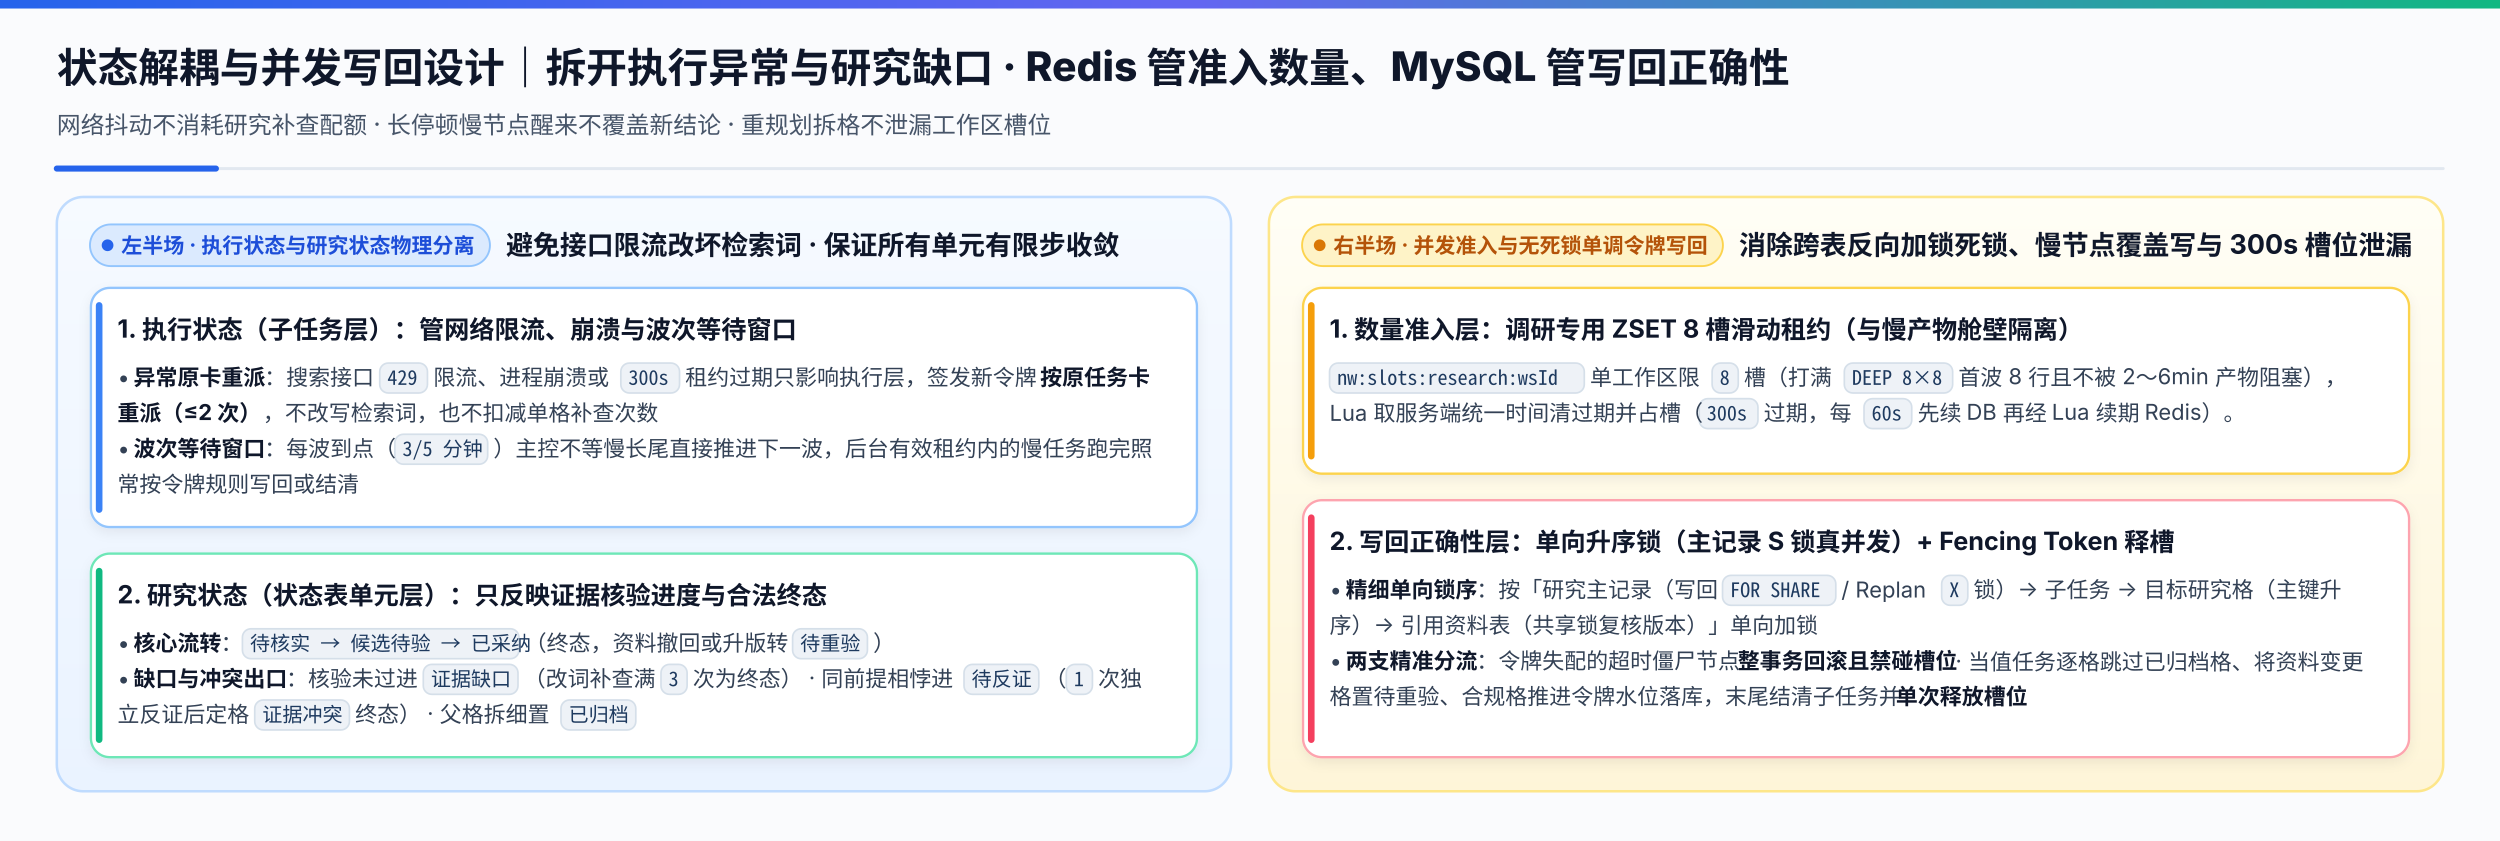
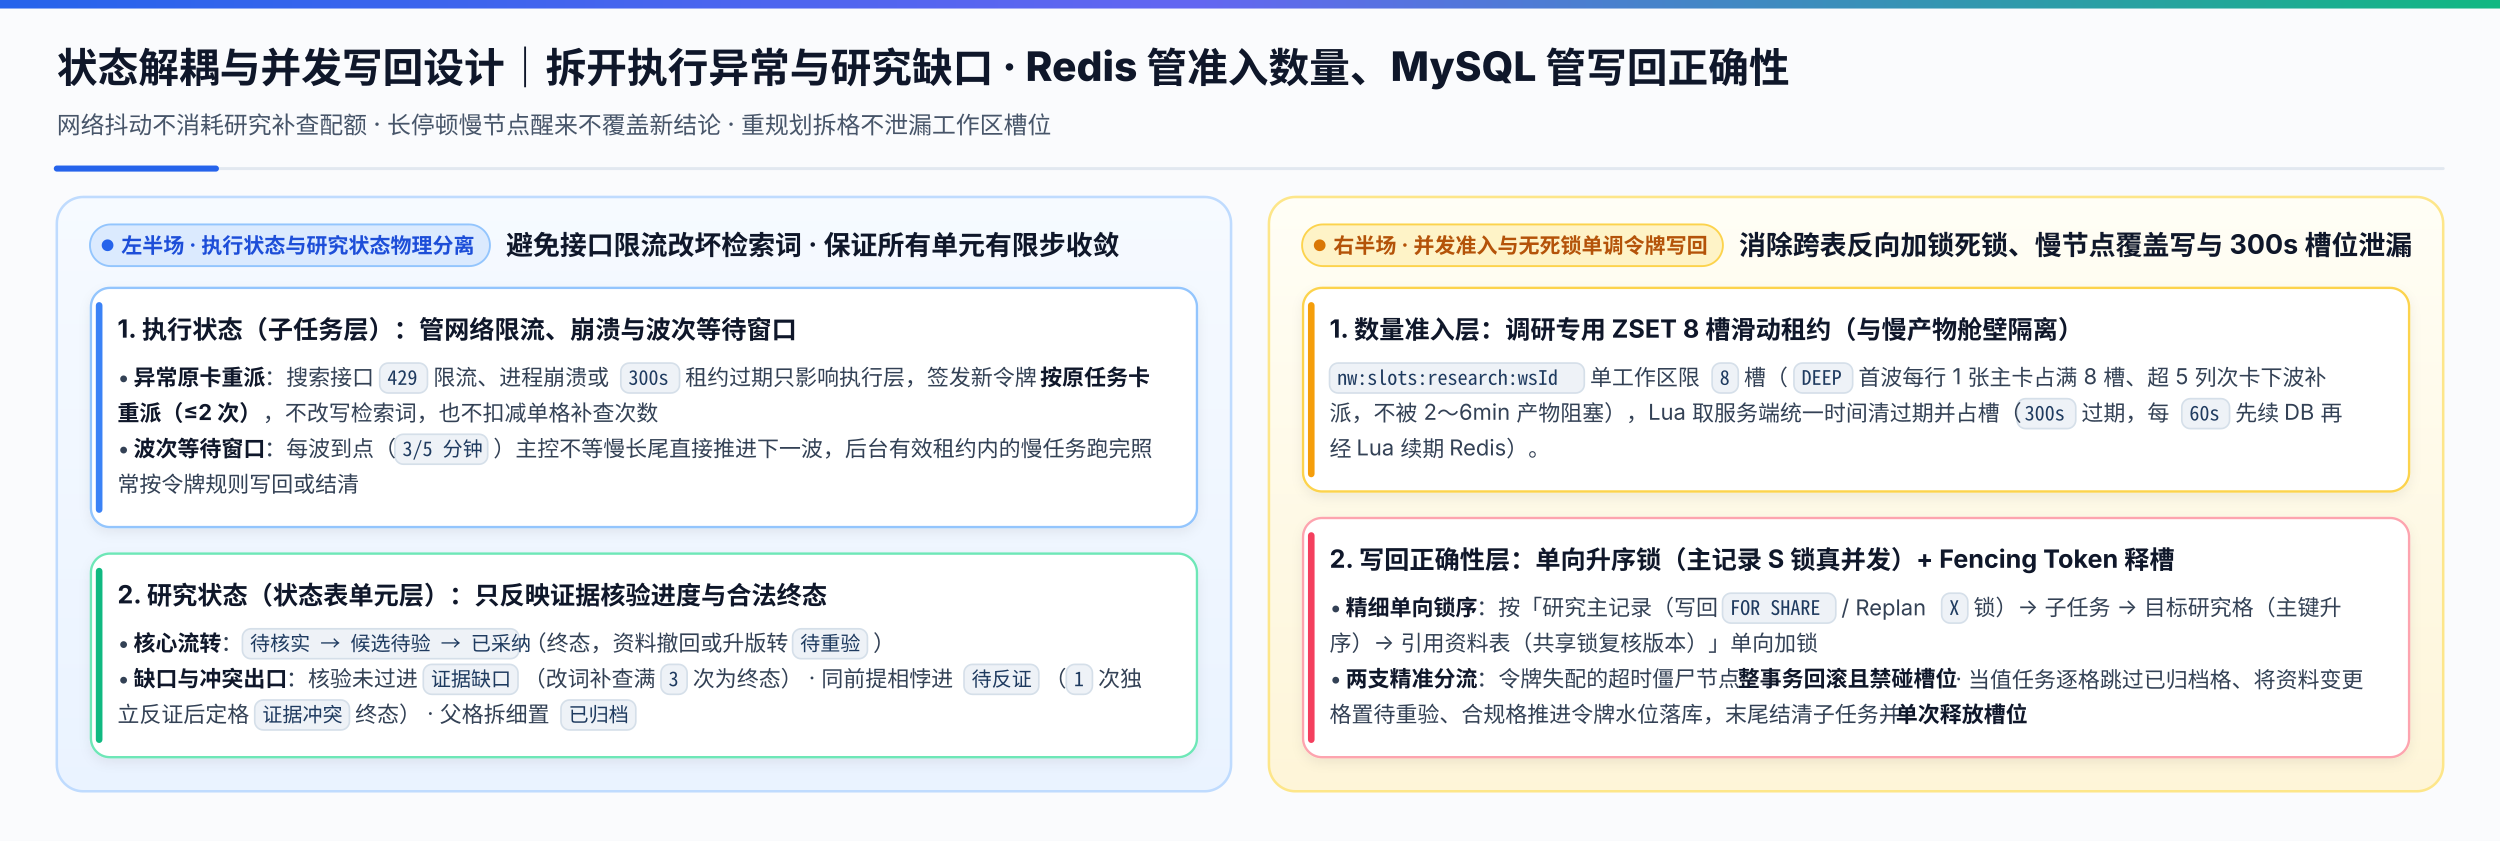
<svg xmlns="http://www.w3.org/2000/svg" width="1320" height="444" viewBox="0 0 1320 444">
  <defs>
    <linearGradient id="top-ribbon" x1="0%" y1="0%" x2="100%" y2="0%">
      <stop offset="0%" stop-color="#2563eb" />
      <stop offset="48%" stop-color="#6366f1" />
      <stop offset="100%" stop-color="#10b981" />
    </linearGradient>
    <filter id="card-shadow" x="-4%" y="-6%" width="108%" height="118%">
      <feDropShadow dx="0" dy="2.5" stdDeviation="3.2" flood-color="#0f172a" flood-opacity="0.065" />
    </filter>
    <linearGradient id="vg_0" x1="0%" y1="0%" x2="0%" y2="100%">
      <stop offset="0%" stop-color="#f6faff" />
      <stop offset="100%" stop-color="#eaf3ff" />
    </linearGradient>
    <linearGradient id="vg_1" x1="0%" y1="0%" x2="0%" y2="100%">
      <stop offset="0%" stop-color="#fffef6" />
      <stop offset="100%" stop-color="#fef5d8" />
    </linearGradient>
  </defs>
  <rect x="0" y="0" width="1320" height="444" fill="#fafbfd" />
  <rect x="0" y="0" width="1320" height="4.5" fill="url(#top-ribbon)" />
  <line x1="30.0" y1="89.0" x2="1290.0" y2="89.0" stroke="#e2e8f0" stroke-width="1.6" stroke-linecap="round" />
  <line x1="30.0" y1="89.0" x2="114.0" y2="89.0" stroke="#2563eb" stroke-width="3.2" stroke-linecap="round" />
  <rect x="30.0" y="104.0" width="620.0" height="313.8" fill="url(#vg_0)" stroke="#bfdbfe" stroke-width="1.35" rx="14" ry="14" />
  <rect x="47.5" y="118.5" width="211.2" height="22.0" fill="#dbeafe" stroke="#93c5fd" stroke-width="1.0" rx="11.0" ry="11.0" />
  <rect x="670.0" y="104.0" width="620.0" height="313.8" fill="url(#vg_1)" stroke="#fde68a" stroke-width="1.35" rx="14" ry="14" />
  <rect x="687.5" y="118.5" width="222.2" height="22.0" fill="#fef3c7" stroke="#fcd34d" stroke-width="1.0" rx="11.0" ry="11.0" />
  <rect x="48.0" y="152.0" width="584.0" height="126.3" fill="#ffffff" stroke="#93c5fd" stroke-width="1.25" rx="10" ry="10" filter="url(#card-shadow)" />
  <rect x="50.6" y="159.5" width="3.5" height="111.3" fill="#3b82f6" rx="1.8" ry="1.8" />
  <rect x="200.5" y="191.7" width="25.2" height="15.8" fill="#eef2f7" stroke="#d5dfe9" stroke-width="0.9" rx="4.5" ry="4.5" />
  <rect x="327.8" y="191.7" width="31.0" height="15.8" fill="#eef2f7" stroke="#d5dfe9" stroke-width="0.9" rx="4.5" ry="4.5" />
  <rect x="208.5" y="229.3" width="49.0" height="15.8" fill="#eef2f7" stroke="#d5dfe9" stroke-width="0.9" rx="4.5" ry="4.5" />
  <rect x="48.0" y="292.3" width="584.0" height="107.5" fill="#ffffff" stroke="#6ee7b7" stroke-width="1.25" rx="10" ry="10" filter="url(#card-shadow)" />
  <rect x="50.6" y="299.8" width="3.5" height="92.5" fill="#10b981" rx="1.8" ry="1.8" />
  <rect x="128.0" y="332.0" width="146.0" height="15.8" fill="#eef2f7" stroke="#d5dfe9" stroke-width="0.9" rx="4.5" ry="4.5" />
  <rect x="418.5" y="332.0" width="39.5" height="15.8" fill="#eef2f7" stroke="#d5dfe9" stroke-width="0.9" rx="4.5" ry="4.5" />
  <rect x="223.5" y="350.8" width="50.0" height="15.8" fill="#eef2f7" stroke="#d5dfe9" stroke-width="0.9" rx="4.5" ry="4.5" />
  <rect x="349.0" y="350.8" width="13.8" height="15.8" fill="#eef2f7" stroke="#d5dfe9" stroke-width="0.9" rx="4.5" ry="4.5" />
  <rect x="509.0" y="350.8" width="39.5" height="15.8" fill="#eef2f7" stroke="#d5dfe9" stroke-width="0.9" rx="4.5" ry="4.5" />
  <rect x="563.0" y="350.8" width="13.8" height="15.8" fill="#eef2f7" stroke="#d5dfe9" stroke-width="0.9" rx="4.5" ry="4.5" />
  <rect x="134.5" y="369.6" width="50.0" height="15.8" fill="#eef2f7" stroke="#d5dfe9" stroke-width="0.9" rx="4.5" ry="4.5" />
  <rect x="296.2" y="369.6" width="39.5" height="15.8" fill="#eef2f7" stroke="#d5dfe9" stroke-width="0.9" rx="4.5" ry="4.5" />
-   <rect x="688.0" y="152.0" width="584.0" height="98.1" fill="#ffffff" stroke="#fcd34d" stroke-width="1.25" rx="10" ry="10" filter="url(#card-shadow)" />
-   <rect x="690.6" y="159.5" width="3.5" height="83.1" fill="#f59e0b" rx="1.8" ry="1.8" />
+   <rect x="688.0" y="152.0" width="584.0" height="107.5" fill="#ffffff" stroke="#fcd34d" stroke-width="1.25" rx="10" ry="10" filter="url(#card-shadow)" />
+   <rect x="690.6" y="159.5" width="3.5" height="92.5" fill="#f59e0b" rx="1.8" ry="1.8" />
  <rect x="702.0" y="191.7" width="134.5" height="15.8" fill="#eef2f7" stroke="#d5dfe9" stroke-width="0.9" rx="4.5" ry="4.5" />
  <rect x="904.0" y="191.7" width="13.8" height="15.8" fill="#eef2f7" stroke="#d5dfe9" stroke-width="0.9" rx="4.5" ry="4.5" />
-   <rect x="973.8" y="191.7" width="57.2" height="15.8" fill="#eef2f7" stroke="#d5dfe9" stroke-width="0.9" rx="4.5" ry="4.5" />
-   <rect x="897.2" y="210.5" width="31.0" height="15.8" fill="#eef2f7" stroke="#d5dfe9" stroke-width="0.9" rx="4.5" ry="4.5" />
-   <rect x="984.2" y="210.5" width="25.2" height="15.8" fill="#eef2f7" stroke="#d5dfe9" stroke-width="0.9" rx="4.5" ry="4.5" />
-   <rect x="688.0" y="264.1" width="584.0" height="135.7" fill="#ffffff" stroke="#fda4af" stroke-width="1.25" rx="10" ry="10" filter="url(#card-shadow)" />
-   <rect x="690.6" y="271.6" width="3.5" height="120.7" fill="#f43f5e" rx="1.8" ry="1.8" />
-   <rect x="909.5" y="303.8" width="59.8" height="15.8" fill="#eef2f7" stroke="#d5dfe9" stroke-width="0.9" rx="4.5" ry="4.5" />
-   <rect x="1025.2" y="303.8" width="13.8" height="15.8" fill="#eef2f7" stroke="#d5dfe9" stroke-width="0.9" rx="4.5" ry="4.5" />
+   <rect x="947.2" y="191.7" width="31.0" height="15.8" fill="#eef2f7" stroke="#d5dfe9" stroke-width="0.9" rx="4.5" ry="4.5" />
+   <rect x="1065.0" y="210.5" width="31.0" height="15.8" fill="#eef2f7" stroke="#d5dfe9" stroke-width="0.9" rx="4.5" ry="4.5" />
+   <rect x="1152.0" y="210.5" width="25.2" height="15.8" fill="#eef2f7" stroke="#d5dfe9" stroke-width="0.9" rx="4.5" ry="4.5" />
+   <rect x="688.0" y="273.5" width="584.0" height="126.3" fill="#ffffff" stroke="#fda4af" stroke-width="1.25" rx="10" ry="10" filter="url(#card-shadow)" />
+   <rect x="690.6" y="281.0" width="3.5" height="111.3" fill="#f43f5e" rx="1.8" ry="1.8" />
+   <rect x="909.5" y="313.2" width="59.8" height="15.8" fill="#eef2f7" stroke="#d5dfe9" stroke-width="0.9" rx="4.5" ry="4.5" />
+   <rect x="1025.2" y="313.2" width="13.8" height="15.8" fill="#eef2f7" stroke="#d5dfe9" stroke-width="0.9" rx="4.5" ry="4.5" />
  <circle cx="56.8" cy="129.5" r="3.1" fill="#2563eb" />
  <circle cx="696.8" cy="129.5" r="3.1" fill="#d97706" />
  <text x="30.0" y="43.5" font-family="Inter, Noto Sans CJK SC, Noto Sans SC, PingFang SC, Microsoft YaHei, sans-serif" font-size="21.5px" font-weight="800" fill="#0f172a">状态解耦与并发写回设计｜拆开执行异常与研究缺口 · Redis 管准入数量、MySQL 管写回正确性</text>
  <text x="30.0" y="70.5" font-family="Inter, Noto Sans CJK SC, Noto Sans SC, PingFang SC, Microsoft YaHei, sans-serif" font-size="12.6px" font-weight="500" fill="#475569">网络抖动不消耗研究补查配额 · 长停顿慢节点醒来不覆盖新结论 · 重规划拆格不泄漏工作区槽位</text>
  <text x="64.0" y="133.6" font-family="Inter, Noto Sans CJK SC, Noto Sans SC, PingFang SC, Microsoft YaHei, sans-serif" font-size="11.1px" font-weight="700" fill="#1d4ed8">左半场 · 执行状态与研究状态物理分离</text>
  <text x="267.2" y="134.5" font-family="Inter, Noto Sans CJK SC, Noto Sans SC, PingFang SC, Microsoft YaHei, sans-serif" font-size="14.2px" font-weight="700" fill="#0f172a">避免接口限流改坏检索词 · 保证所有单元有限步收敛</text>
  <text x="704.0" y="133.6" font-family="Inter, Noto Sans CJK SC, Noto Sans SC, PingFang SC, Microsoft YaHei, sans-serif" font-size="11.1px" font-weight="700" fill="#b45309">右半场 · 并发准入与无死锁单调令牌写回</text>
  <text x="918.2" y="134.5" font-family="Inter, Noto Sans CJK SC, Noto Sans SC, PingFang SC, Microsoft YaHei, sans-serif" font-size="14.2px" font-weight="700" fill="#0f172a">消除跨表反向加锁死锁、慢节点覆盖写与 300s 槽位泄漏</text>
  <text x="62.0" y="178.3" font-family="Inter, Noto Sans CJK SC, Noto Sans SC, PingFang SC, Microsoft YaHei, sans-serif" font-size="13.3px" font-weight="700" fill="#0f172a">1. 执行状态（子任务层）：管网络限流、崩溃与波次等待窗口</text>
  <text x="62.0" y="203.4" font-family="Inter, Noto Sans CJK SC, Noto Sans SC, PingFang SC, Microsoft YaHei, sans-serif" font-size="11.6px" font-weight="400" fill="#334155">• </text>
  <text x="70.5" y="203.4" font-family="Inter, Noto Sans CJK SC, Noto Sans SC, PingFang SC, Microsoft YaHei, sans-serif" font-size="11.6px" font-weight="700" fill="#0f172a">异常原卡重派</text>
  <text x="139.5" y="203.4" font-family="Inter, Noto Sans CJK SC, Noto Sans SC, PingFang SC, Microsoft YaHei, sans-serif" font-size="11.6px" font-weight="400" fill="#334155">：搜索接口 </text>
  <text x="204.5" y="203.2" font-family="Cascadia Mono, JetBrains Mono, Consolas, Noto Sans Mono CJK SC, monospace" font-size="10.6px" font-weight="400" fill="#1e3a5f">429</text>
  <text x="228.8" y="203.4" font-family="Inter, Noto Sans CJK SC, Noto Sans SC, PingFang SC, Microsoft YaHei, sans-serif" font-size="11.6px" font-weight="400" fill="#334155"> 限流、进程崩溃或 </text>
  <text x="331.8" y="203.2" font-family="Cascadia Mono, JetBrains Mono, Consolas, Noto Sans Mono CJK SC, monospace" font-size="10.6px" font-weight="400" fill="#1e3a5f">300s</text>
  <text x="361.8" y="203.4" font-family="Inter, Noto Sans CJK SC, Noto Sans SC, PingFang SC, Microsoft YaHei, sans-serif" font-size="11.6px" font-weight="400" fill="#334155"> 租约过期只影响执行层，签发新令牌</text>
  <text x="549.2" y="203.4" font-family="Inter, Noto Sans CJK SC, Noto Sans SC, PingFang SC, Microsoft YaHei, sans-serif" font-size="11.6px" font-weight="700" fill="#0f172a">按原任务卡</text>
  <text x="62.0" y="222.2" font-family="Inter, Noto Sans CJK SC, Noto Sans SC, PingFang SC, Microsoft YaHei, sans-serif" font-size="11.6px" font-weight="700" fill="#0f172a">重派（≤2 次）</text>
  <text x="138.8" y="222.2" font-family="Inter, Noto Sans CJK SC, Noto Sans SC, PingFang SC, Microsoft YaHei, sans-serif" font-size="11.6px" font-weight="400" fill="#334155">，不改写检索词，也不扣减单格补查次数</text>
  <text x="62.0" y="241.0" font-family="Inter, Noto Sans CJK SC, Noto Sans SC, PingFang SC, Microsoft YaHei, sans-serif" font-size="11.6px" font-weight="400" fill="#334155">• </text>
  <text x="70.5" y="241.0" font-family="Inter, Noto Sans CJK SC, Noto Sans SC, PingFang SC, Microsoft YaHei, sans-serif" font-size="11.6px" font-weight="700" fill="#0f172a">波次等待窗口</text>
  <text x="139.5" y="241.0" font-family="Inter, Noto Sans CJK SC, Noto Sans SC, PingFang SC, Microsoft YaHei, sans-serif" font-size="11.6px" font-weight="400" fill="#334155">：每波到点（</text>
  <text x="212.5" y="240.8" font-family="Cascadia Mono, JetBrains Mono, Consolas, Noto Sans Mono CJK SC, monospace" font-size="10.6px" font-weight="400" fill="#1e3a5f">3/5 分钟</text>
  <text x="260.5" y="241.0" font-family="Inter, Noto Sans CJK SC, Noto Sans SC, PingFang SC, Microsoft YaHei, sans-serif" font-size="11.6px" font-weight="400" fill="#334155">）主控不等慢长尾直接推进下一波，后台有效租约内的慢任务跑完照</text>
  <text x="62.0" y="259.8" font-family="Inter, Noto Sans CJK SC, Noto Sans SC, PingFang SC, Microsoft YaHei, sans-serif" font-size="11.6px" font-weight="400" fill="#334155">常按令牌规则写回或结清</text>
  <text x="62.0" y="318.6" font-family="Inter, Noto Sans CJK SC, Noto Sans SC, PingFang SC, Microsoft YaHei, sans-serif" font-size="13.3px" font-weight="700" fill="#0f172a">2. 研究状态（状态表单元层）：只反映证据核验进度与合法终态</text>
  <text x="62.0" y="343.7" font-family="Inter, Noto Sans CJK SC, Noto Sans SC, PingFang SC, Microsoft YaHei, sans-serif" font-size="11.6px" font-weight="400" fill="#334155">• </text>
  <text x="70.5" y="343.7" font-family="Inter, Noto Sans CJK SC, Noto Sans SC, PingFang SC, Microsoft YaHei, sans-serif" font-size="11.6px" font-weight="700" fill="#0f172a">核心流转</text>
  <text x="116.5" y="343.7" font-family="Inter, Noto Sans CJK SC, Noto Sans SC, PingFang SC, Microsoft YaHei, sans-serif" font-size="11.6px" font-weight="400" fill="#334155">：</text>
  <text x="132.0" y="343.5" font-family="Cascadia Mono, JetBrains Mono, Consolas, Noto Sans Mono CJK SC, monospace" font-size="10.6px" font-weight="400" fill="#1e3a5f">待核实 → 候选待验 → 已采纳</text>
  <text x="277.0" y="343.7" font-family="Inter, Noto Sans CJK SC, Noto Sans SC, PingFang SC, Microsoft YaHei, sans-serif" font-size="11.6px" font-weight="400" fill="#334155">（终态，资料撤回或升版转 </text>
  <text x="422.5" y="343.5" font-family="Cascadia Mono, JetBrains Mono, Consolas, Noto Sans Mono CJK SC, monospace" font-size="10.6px" font-weight="400" fill="#1e3a5f">待重验</text>
  <text x="461.0" y="343.7" font-family="Inter, Noto Sans CJK SC, Noto Sans SC, PingFang SC, Microsoft YaHei, sans-serif" font-size="11.6px" font-weight="400" fill="#334155">）</text>
  <text x="62.0" y="362.5" font-family="Inter, Noto Sans CJK SC, Noto Sans SC, PingFang SC, Microsoft YaHei, sans-serif" font-size="11.6px" font-weight="400" fill="#334155">• </text>
  <text x="70.5" y="362.5" font-family="Inter, Noto Sans CJK SC, Noto Sans SC, PingFang SC, Microsoft YaHei, sans-serif" font-size="11.6px" font-weight="700" fill="#0f172a">缺口与冲突出口</text>
  <text x="151.0" y="362.5" font-family="Inter, Noto Sans CJK SC, Noto Sans SC, PingFang SC, Microsoft YaHei, sans-serif" font-size="11.6px" font-weight="400" fill="#334155">：核验未过进 </text>
  <text x="227.5" y="362.3" font-family="Cascadia Mono, JetBrains Mono, Consolas, Noto Sans Mono CJK SC, monospace" font-size="10.6px" font-weight="400" fill="#1e3a5f">证据缺口</text>
  <text x="276.5" y="362.5" font-family="Inter, Noto Sans CJK SC, Noto Sans SC, PingFang SC, Microsoft YaHei, sans-serif" font-size="11.6px" font-weight="400" fill="#334155">（改词补查满 </text>
  <text x="353.0" y="362.3" font-family="Cascadia Mono, JetBrains Mono, Consolas, Noto Sans Mono CJK SC, monospace" font-size="10.6px" font-weight="400" fill="#1e3a5f">3</text>
  <text x="365.8" y="362.5" font-family="Inter, Noto Sans CJK SC, Noto Sans SC, PingFang SC, Microsoft YaHei, sans-serif" font-size="11.6px" font-weight="400" fill="#334155"> 次为终态） · 同前提相悖进 </text>
  <text x="513.0" y="362.3" font-family="Cascadia Mono, JetBrains Mono, Consolas, Noto Sans Mono CJK SC, monospace" font-size="10.6px" font-weight="400" fill="#1e3a5f">待反证</text>
  <text x="551.5" y="362.5" font-family="Inter, Noto Sans CJK SC, Noto Sans SC, PingFang SC, Microsoft YaHei, sans-serif" font-size="11.6px" font-weight="400" fill="#334155">（</text>
  <text x="567.0" y="362.3" font-family="Cascadia Mono, JetBrains Mono, Consolas, Noto Sans Mono CJK SC, monospace" font-size="10.6px" font-weight="400" fill="#1e3a5f">1</text>
  <text x="579.8" y="362.5" font-family="Inter, Noto Sans CJK SC, Noto Sans SC, PingFang SC, Microsoft YaHei, sans-serif" font-size="11.6px" font-weight="400" fill="#334155"> 次独</text>
  <text x="62.0" y="381.3" font-family="Inter, Noto Sans CJK SC, Noto Sans SC, PingFang SC, Microsoft YaHei, sans-serif" font-size="11.6px" font-weight="400" fill="#334155">立反证后定格 </text>
  <text x="138.5" y="381.1" font-family="Cascadia Mono, JetBrains Mono, Consolas, Noto Sans Mono CJK SC, monospace" font-size="10.6px" font-weight="400" fill="#1e3a5f">证据冲突</text>
  <text x="187.5" y="381.3" font-family="Inter, Noto Sans CJK SC, Noto Sans SC, PingFang SC, Microsoft YaHei, sans-serif" font-size="11.6px" font-weight="400" fill="#334155"> 终态） · 父格拆细置 </text>
  <text x="300.2" y="381.1" font-family="Cascadia Mono, JetBrains Mono, Consolas, Noto Sans Mono CJK SC, monospace" font-size="10.6px" font-weight="400" fill="#1e3a5f">已归档</text>
  <text x="702.0" y="178.3" font-family="Inter, Noto Sans CJK SC, Noto Sans SC, PingFang SC, Microsoft YaHei, sans-serif" font-size="13.3px" font-weight="700" fill="#0f172a">1. 数量准入层：调研专用 ZSET 8 槽滑动租约（与慢产物舱壁隔离）</text>
  <text x="706.0" y="203.2" font-family="Cascadia Mono, JetBrains Mono, Consolas, Noto Sans Mono CJK SC, monospace" font-size="10.6px" font-weight="400" fill="#1e3a5f">nw:slots:research:wsId</text>
  <text x="839.5" y="203.4" font-family="Inter, Noto Sans CJK SC, Noto Sans SC, PingFang SC, Microsoft YaHei, sans-serif" font-size="11.6px" font-weight="400" fill="#334155"> 单工作区限 </text>
  <text x="908.0" y="203.2" font-family="Cascadia Mono, JetBrains Mono, Consolas, Noto Sans Mono CJK SC, monospace" font-size="10.6px" font-weight="400" fill="#1e3a5f">8</text>
-   <text x="920.8" y="203.4" font-family="Inter, Noto Sans CJK SC, Noto Sans SC, PingFang SC, Microsoft YaHei, sans-serif" font-size="11.6px" font-weight="400" fill="#334155"> 槽（打满 </text>
-   <text x="977.8" y="203.2" font-family="Cascadia Mono, JetBrains Mono, Consolas, Noto Sans Mono CJK SC, monospace" font-size="10.6px" font-weight="400" fill="#1e3a5f">DEEP 8×8</text>
-   <text x="1034.0" y="203.4" font-family="Inter, Noto Sans CJK SC, Noto Sans SC, PingFang SC, Microsoft YaHei, sans-serif" font-size="11.6px" font-weight="400" fill="#334155"> 首波 8 行且不被 2～6min 产物阻塞），</text>
-   <text x="702.0" y="222.2" font-family="Inter, Noto Sans CJK SC, Noto Sans SC, PingFang SC, Microsoft YaHei, sans-serif" font-size="11.6px" font-weight="400" fill="#334155">Lua 取服务端统一时间清过期并占槽（</text>
-   <text x="901.2" y="222.0" font-family="Cascadia Mono, JetBrains Mono, Consolas, Noto Sans Mono CJK SC, monospace" font-size="10.6px" font-weight="400" fill="#1e3a5f">300s</text>
-   <text x="931.2" y="222.2" font-family="Inter, Noto Sans CJK SC, Noto Sans SC, PingFang SC, Microsoft YaHei, sans-serif" font-size="11.6px" font-weight="400" fill="#334155"> 过期，每 </text>
-   <text x="988.2" y="222.0" font-family="Cascadia Mono, JetBrains Mono, Consolas, Noto Sans Mono CJK SC, monospace" font-size="10.6px" font-weight="400" fill="#1e3a5f">60s</text>
-   <text x="1012.5" y="222.2" font-family="Inter, Noto Sans CJK SC, Noto Sans SC, PingFang SC, Microsoft YaHei, sans-serif" font-size="11.6px" font-weight="400" fill="#334155"> 先续 DB 再经 Lua 续期 Redis）。</text>
-   <text x="702.0" y="290.4" font-family="Inter, Noto Sans CJK SC, Noto Sans SC, PingFang SC, Microsoft YaHei, sans-serif" font-size="13.3px" font-weight="700" fill="#0f172a">2. 写回正确性层：单向升序锁（主记录 S 锁真并发）+ Fencing Token 释槽</text>
-   <text x="702.0" y="315.5" font-family="Inter, Noto Sans CJK SC, Noto Sans SC, PingFang SC, Microsoft YaHei, sans-serif" font-size="11.6px" font-weight="400" fill="#334155">• </text>
-   <text x="710.5" y="315.5" font-family="Inter, Noto Sans CJK SC, Noto Sans SC, PingFang SC, Microsoft YaHei, sans-serif" font-size="11.6px" font-weight="700" fill="#0f172a">精细单向锁序</text>
-   <text x="779.5" y="315.5" font-family="Inter, Noto Sans CJK SC, Noto Sans SC, PingFang SC, Microsoft YaHei, sans-serif" font-size="11.6px" font-weight="400" fill="#334155">：按「研究主记录（写回 </text>
-   <text x="913.5" y="315.3" font-family="Cascadia Mono, JetBrains Mono, Consolas, Noto Sans Mono CJK SC, monospace" font-size="10.6px" font-weight="400" fill="#1e3a5f">FOR SHARE</text>
-   <text x="972.2" y="315.5" font-family="Inter, Noto Sans CJK SC, Noto Sans SC, PingFang SC, Microsoft YaHei, sans-serif" font-size="11.6px" font-weight="400" fill="#334155"> / Replan </text>
-   <text x="1029.2" y="315.3" font-family="Cascadia Mono, JetBrains Mono, Consolas, Noto Sans Mono CJK SC, monospace" font-size="10.6px" font-weight="400" fill="#1e3a5f">X</text>
-   <text x="1042.0" y="315.5" font-family="Inter, Noto Sans CJK SC, Noto Sans SC, PingFang SC, Microsoft YaHei, sans-serif" font-size="11.6px" font-weight="400" fill="#334155"> 锁）→ 子任务 → 目标研究格（主键升</text>
-   <text x="702.0" y="334.3" font-family="Inter, Noto Sans CJK SC, Noto Sans SC, PingFang SC, Microsoft YaHei, sans-serif" font-size="11.6px" font-weight="400" fill="#334155">序）→ 引用资料表（共享锁复核版本）」单向加锁</text>
-   <text x="702.0" y="353.1" font-family="Inter, Noto Sans CJK SC, Noto Sans SC, PingFang SC, Microsoft YaHei, sans-serif" font-size="11.6px" font-weight="400" fill="#334155">• </text>
-   <text x="710.5" y="353.1" font-family="Inter, Noto Sans CJK SC, Noto Sans SC, PingFang SC, Microsoft YaHei, sans-serif" font-size="11.6px" font-weight="700" fill="#0f172a">两支精准分流</text>
-   <text x="779.5" y="353.1" font-family="Inter, Noto Sans CJK SC, Noto Sans SC, PingFang SC, Microsoft YaHei, sans-serif" font-size="11.6px" font-weight="400" fill="#334155">：令牌失配的超时僵尸节点</text>
-   <text x="917.5" y="353.1" font-family="Inter, Noto Sans CJK SC, Noto Sans SC, PingFang SC, Microsoft YaHei, sans-serif" font-size="11.6px" font-weight="700" fill="#0f172a">整事务回滚且禁碰槽位</text>
-   <text x="1032.5" y="353.1" font-family="Inter, Noto Sans CJK SC, Noto Sans SC, PingFang SC, Microsoft YaHei, sans-serif" font-size="11.6px" font-weight="400" fill="#334155"> · 当值任务逐格跳过已归档格、将资料变更</text>
-   <text x="702.0" y="371.9" font-family="Inter, Noto Sans CJK SC, Noto Sans SC, PingFang SC, Microsoft YaHei, sans-serif" font-size="11.6px" font-weight="400" fill="#334155">格置待重验、合规格推进令牌水位落库，末尾结清子任务并</text>
-   <text x="1001.0" y="371.9" font-family="Inter, Noto Sans CJK SC, Noto Sans SC, PingFang SC, Microsoft YaHei, sans-serif" font-size="11.6px" font-weight="700" fill="#0f172a">单次释放槽位</text>
+   <text x="920.8" y="203.4" font-family="Inter, Noto Sans CJK SC, Noto Sans SC, PingFang SC, Microsoft YaHei, sans-serif" font-size="11.6px" font-weight="400" fill="#334155"> 槽（</text>
+   <text x="951.2" y="203.2" font-family="Cascadia Mono, JetBrains Mono, Consolas, Noto Sans Mono CJK SC, monospace" font-size="10.6px" font-weight="400" fill="#1e3a5f">DEEP</text>
+   <text x="981.2" y="203.4" font-family="Inter, Noto Sans CJK SC, Noto Sans SC, PingFang SC, Microsoft YaHei, sans-serif" font-size="11.6px" font-weight="400" fill="#334155"> 首波每行 1 张主卡占满 8 槽、超 5 列次卡下波补</text>
+   <text x="702.0" y="222.2" font-family="Inter, Noto Sans CJK SC, Noto Sans SC, PingFang SC, Microsoft YaHei, sans-serif" font-size="11.6px" font-weight="400" fill="#334155">派，不被 2～6min 产物阻塞），Lua 取服务端统一时间清过期并占槽（</text>
+   <text x="1069.0" y="222.0" font-family="Cascadia Mono, JetBrains Mono, Consolas, Noto Sans Mono CJK SC, monospace" font-size="10.6px" font-weight="400" fill="#1e3a5f">300s</text>
+   <text x="1099.0" y="222.2" font-family="Inter, Noto Sans CJK SC, Noto Sans SC, PingFang SC, Microsoft YaHei, sans-serif" font-size="11.6px" font-weight="400" fill="#334155"> 过期，每 </text>
+   <text x="1156.0" y="222.0" font-family="Cascadia Mono, JetBrains Mono, Consolas, Noto Sans Mono CJK SC, monospace" font-size="10.6px" font-weight="400" fill="#1e3a5f">60s</text>
+   <text x="1180.2" y="222.2" font-family="Inter, Noto Sans CJK SC, Noto Sans SC, PingFang SC, Microsoft YaHei, sans-serif" font-size="11.6px" font-weight="400" fill="#334155"> 先续 DB 再</text>
+   <text x="702.0" y="241.0" font-family="Inter, Noto Sans CJK SC, Noto Sans SC, PingFang SC, Microsoft YaHei, sans-serif" font-size="11.6px" font-weight="400" fill="#334155">经 Lua 续期 Redis）。</text>
+   <text x="702.0" y="299.8" font-family="Inter, Noto Sans CJK SC, Noto Sans SC, PingFang SC, Microsoft YaHei, sans-serif" font-size="13.3px" font-weight="700" fill="#0f172a">2. 写回正确性层：单向升序锁（主记录 S 锁真并发）+ Fencing Token 释槽</text>
+   <text x="702.0" y="324.9" font-family="Inter, Noto Sans CJK SC, Noto Sans SC, PingFang SC, Microsoft YaHei, sans-serif" font-size="11.6px" font-weight="400" fill="#334155">• </text>
+   <text x="710.5" y="324.9" font-family="Inter, Noto Sans CJK SC, Noto Sans SC, PingFang SC, Microsoft YaHei, sans-serif" font-size="11.6px" font-weight="700" fill="#0f172a">精细单向锁序</text>
+   <text x="779.5" y="324.9" font-family="Inter, Noto Sans CJK SC, Noto Sans SC, PingFang SC, Microsoft YaHei, sans-serif" font-size="11.6px" font-weight="400" fill="#334155">：按「研究主记录（写回 </text>
+   <text x="913.5" y="324.7" font-family="Cascadia Mono, JetBrains Mono, Consolas, Noto Sans Mono CJK SC, monospace" font-size="10.6px" font-weight="400" fill="#1e3a5f">FOR SHARE</text>
+   <text x="972.2" y="324.9" font-family="Inter, Noto Sans CJK SC, Noto Sans SC, PingFang SC, Microsoft YaHei, sans-serif" font-size="11.6px" font-weight="400" fill="#334155"> / Replan </text>
+   <text x="1029.2" y="324.7" font-family="Cascadia Mono, JetBrains Mono, Consolas, Noto Sans Mono CJK SC, monospace" font-size="10.6px" font-weight="400" fill="#1e3a5f">X</text>
+   <text x="1042.0" y="324.9" font-family="Inter, Noto Sans CJK SC, Noto Sans SC, PingFang SC, Microsoft YaHei, sans-serif" font-size="11.6px" font-weight="400" fill="#334155"> 锁）→ 子任务 → 目标研究格（主键升</text>
+   <text x="702.0" y="343.7" font-family="Inter, Noto Sans CJK SC, Noto Sans SC, PingFang SC, Microsoft YaHei, sans-serif" font-size="11.6px" font-weight="400" fill="#334155">序）→ 引用资料表（共享锁复核版本）」单向加锁</text>
+   <text x="702.0" y="362.5" font-family="Inter, Noto Sans CJK SC, Noto Sans SC, PingFang SC, Microsoft YaHei, sans-serif" font-size="11.6px" font-weight="400" fill="#334155">• </text>
+   <text x="710.5" y="362.5" font-family="Inter, Noto Sans CJK SC, Noto Sans SC, PingFang SC, Microsoft YaHei, sans-serif" font-size="11.6px" font-weight="700" fill="#0f172a">两支精准分流</text>
+   <text x="779.5" y="362.5" font-family="Inter, Noto Sans CJK SC, Noto Sans SC, PingFang SC, Microsoft YaHei, sans-serif" font-size="11.6px" font-weight="400" fill="#334155">：令牌失配的超时僵尸节点</text>
+   <text x="917.5" y="362.5" font-family="Inter, Noto Sans CJK SC, Noto Sans SC, PingFang SC, Microsoft YaHei, sans-serif" font-size="11.6px" font-weight="700" fill="#0f172a">整事务回滚且禁碰槽位</text>
+   <text x="1032.5" y="362.5" font-family="Inter, Noto Sans CJK SC, Noto Sans SC, PingFang SC, Microsoft YaHei, sans-serif" font-size="11.6px" font-weight="400" fill="#334155"> · 当值任务逐格跳过已归档格、将资料变更</text>
+   <text x="702.0" y="381.3" font-family="Inter, Noto Sans CJK SC, Noto Sans SC, PingFang SC, Microsoft YaHei, sans-serif" font-size="11.6px" font-weight="400" fill="#334155">格置待重验、合规格推进令牌水位落库，末尾结清子任务并</text>
+   <text x="1001.0" y="381.3" font-family="Inter, Noto Sans CJK SC, Noto Sans SC, PingFang SC, Microsoft YaHei, sans-serif" font-size="11.6px" font-weight="700" fill="#0f172a">单次释放槽位</text>
</svg>
